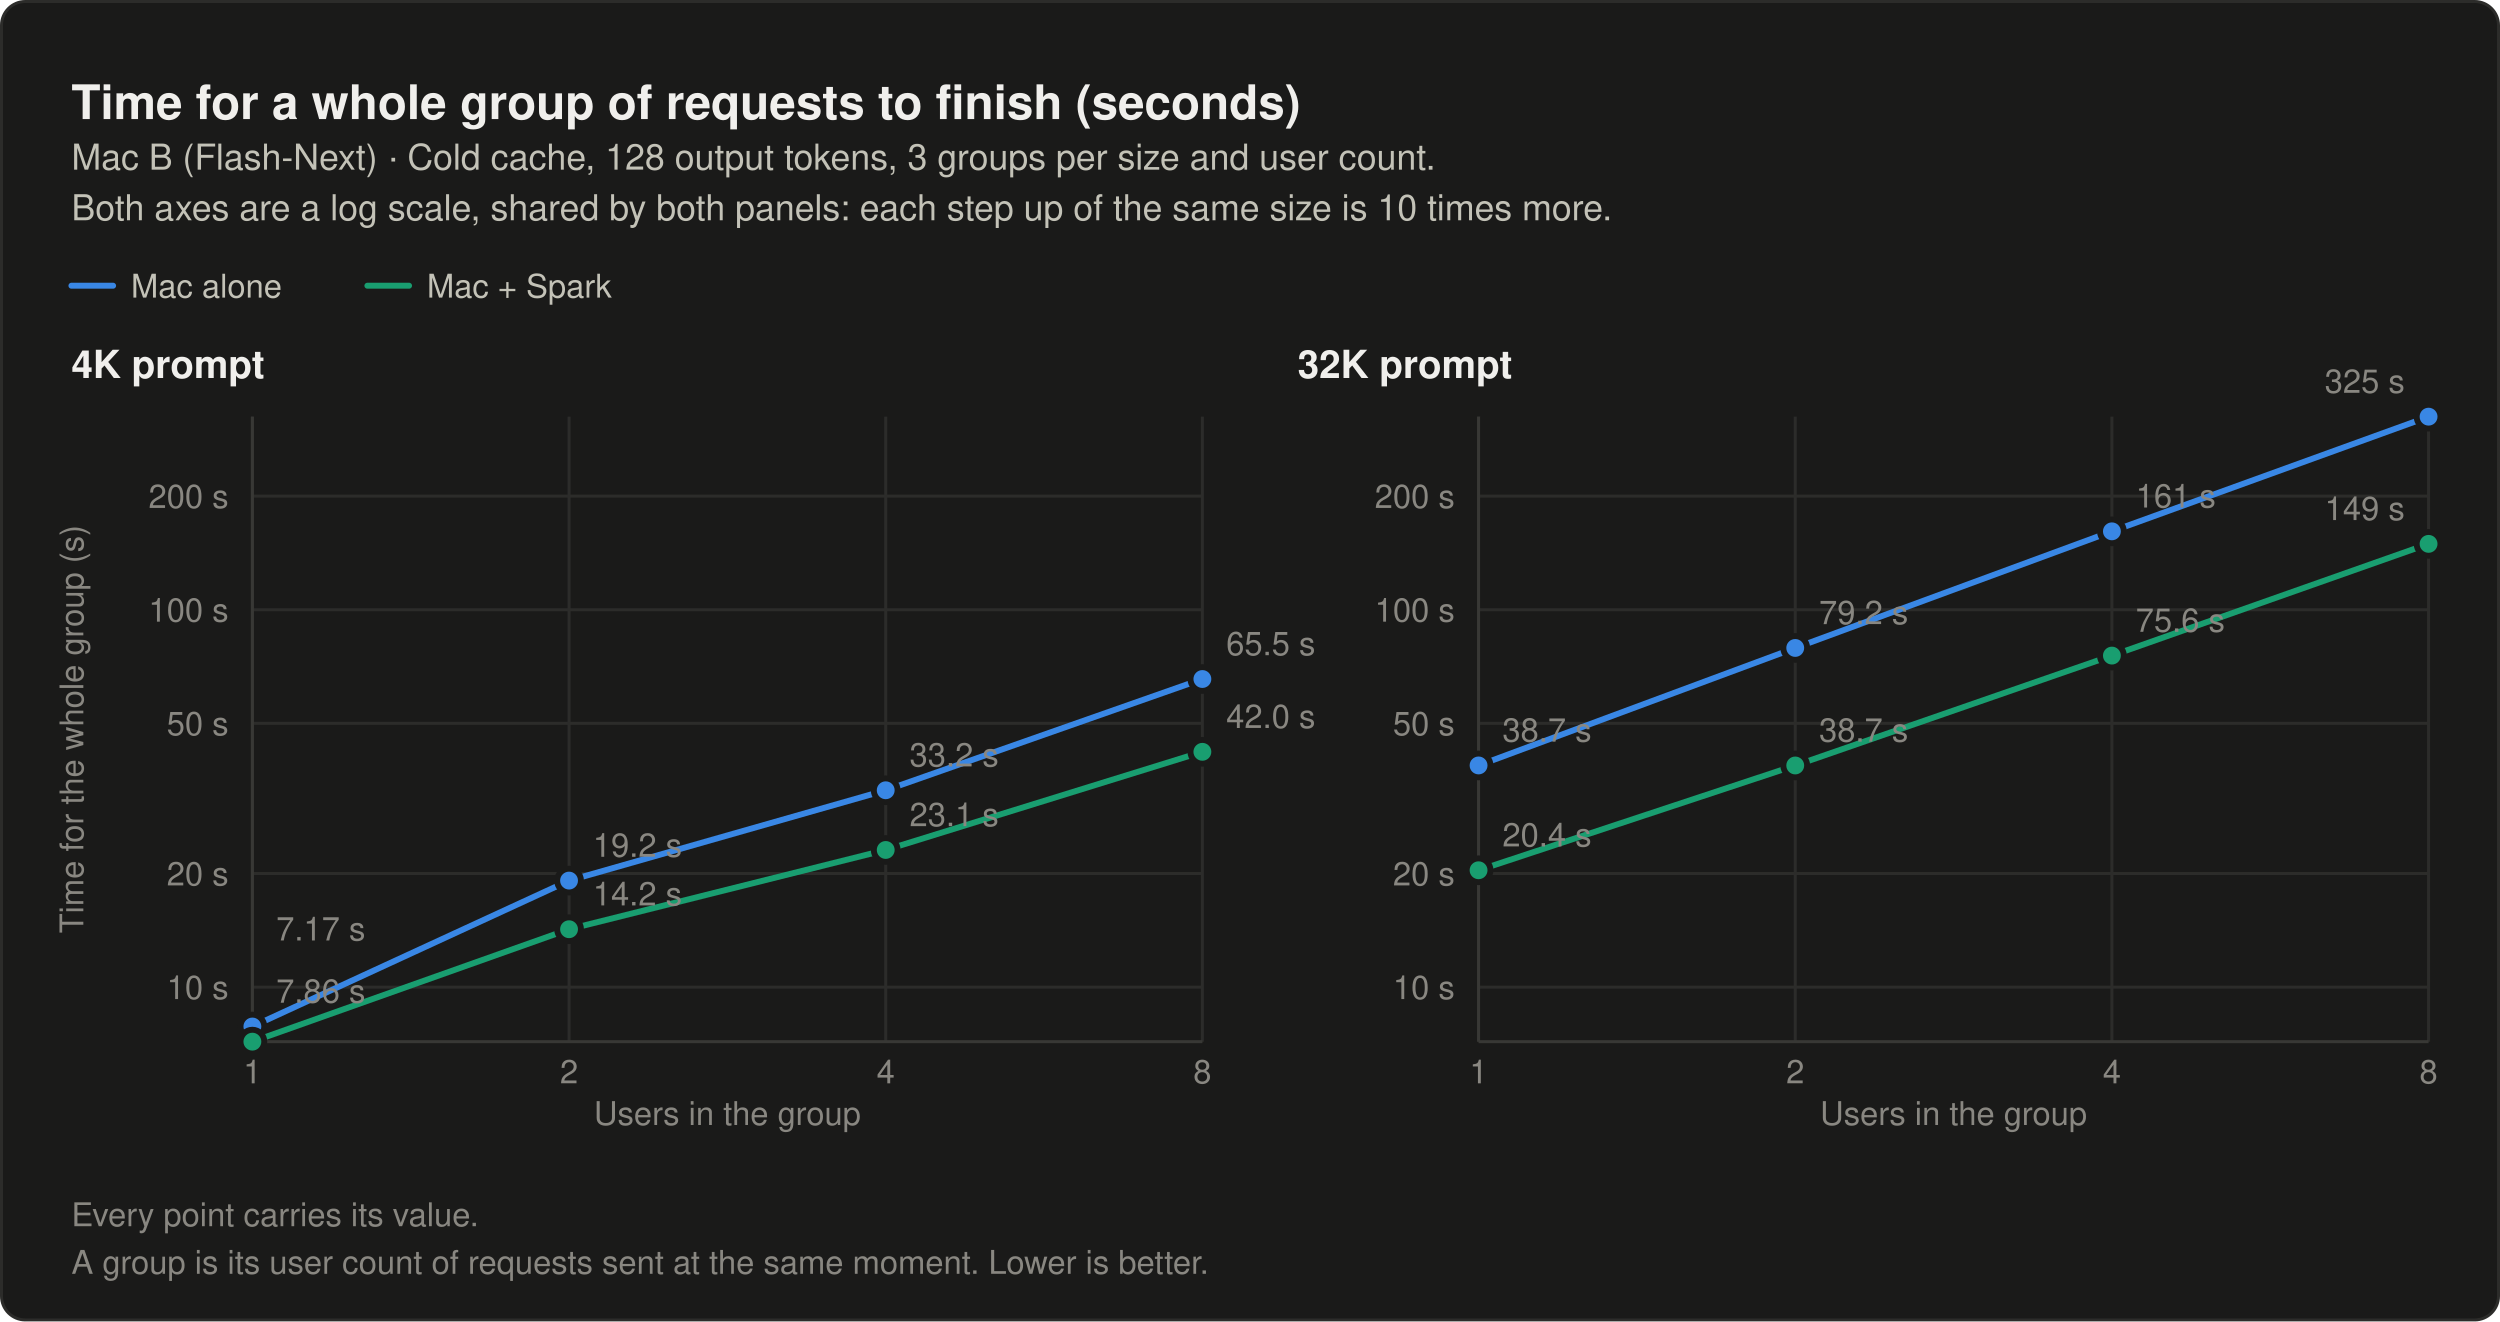
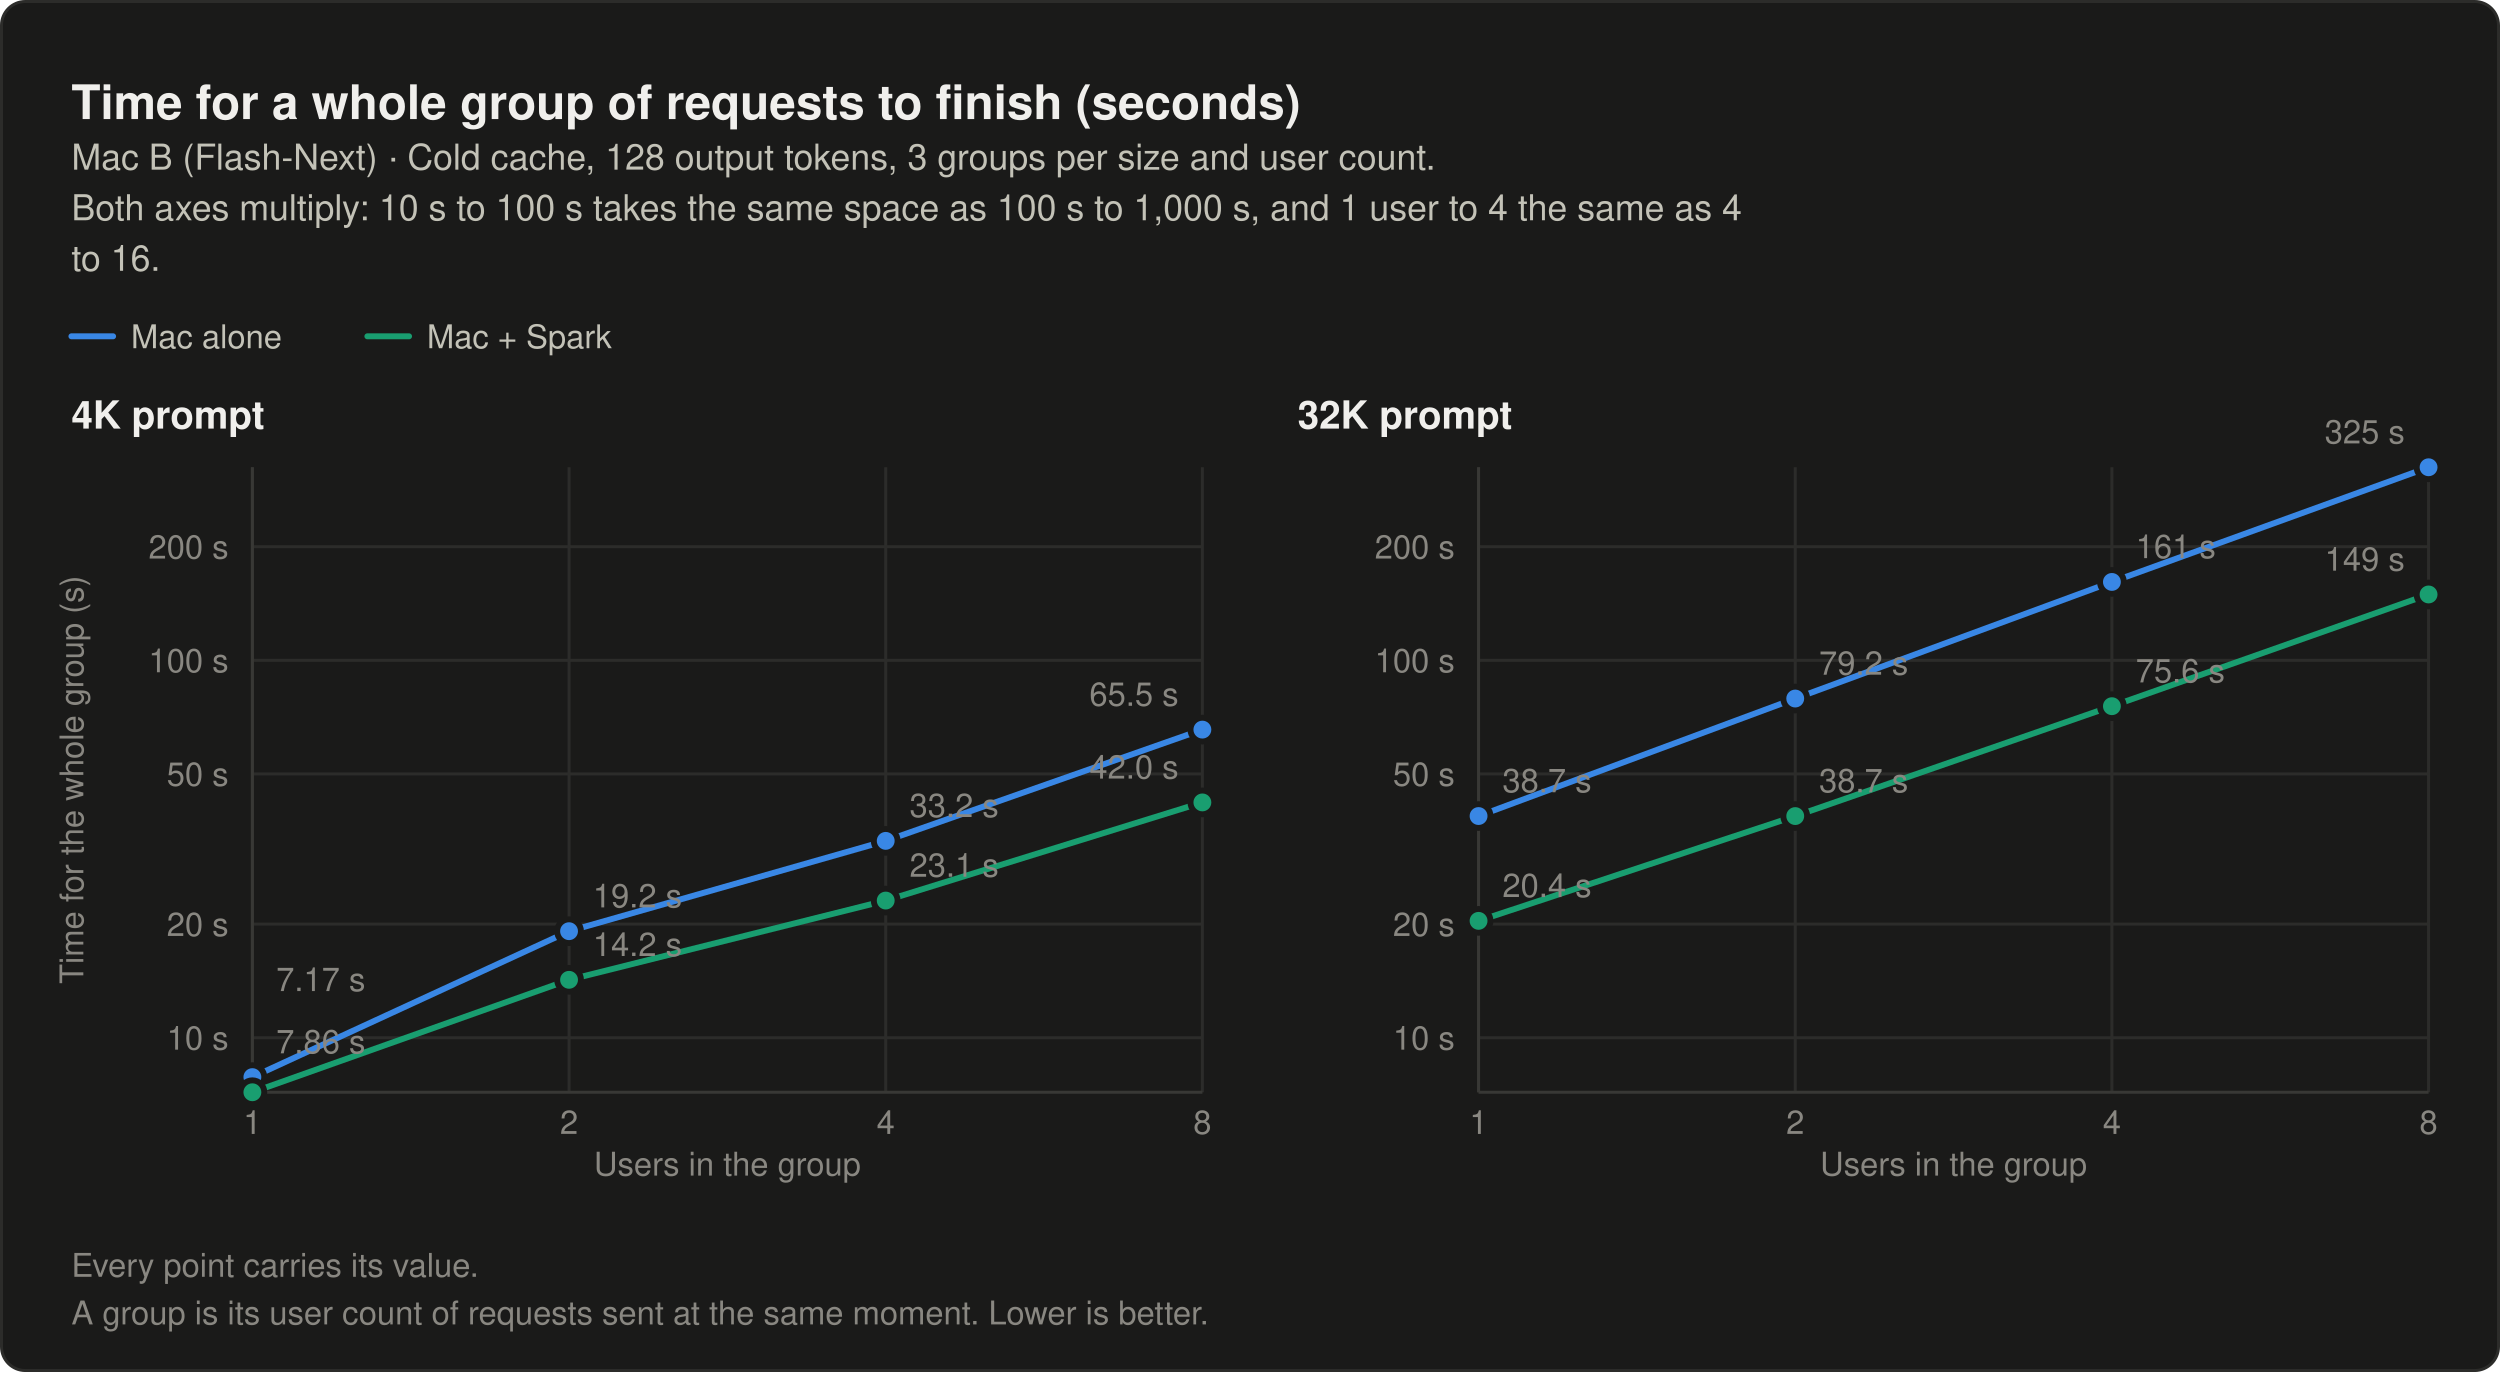
- <svg xmlns="http://www.w3.org/2000/svg" width="840" height="444" viewBox="0 0 840 444" role="img" aria-label="Time for a whole group of requests to finish (seconds) Mac B (Flash-Next) · Cold cache, 128 output tokens, 3 groups per size and user count. Both axes are a log scale, shared by both panels: each step up of the same size is 10 times more." font-family="system-ui, -apple-system, 'Segoe UI', Helvetica, Arial, sans-serif">
-   <rect x="0.5" y="0.5" width="839" height="443" fill="#1a1a19" rx="8" stroke="#2c2c2a" stroke-width="1" />
+ <svg xmlns="http://www.w3.org/2000/svg" width="840" height="461" viewBox="0 0 840 461" role="img" aria-label="Time for a whole group of requests to finish (seconds) Mac B (Flash-Next) · Cold cache, 128 output tokens, 3 groups per size and user count. Both axes multiply: 10 s to 100 s takes the same space as 100 s to 1,000 s, and 1 user to 4 the same as 4 to 16." font-family="system-ui, -apple-system, 'Segoe UI', Helvetica, Arial, sans-serif" data-x-scale="log" data-y-scale="log">
+   <rect x="0.5" y="0.5" width="839" height="460" fill="#1a1a19" rx="8" stroke="#2c2c2a" stroke-width="1" />
  <text x="24" y="40" font-size="16" fill="#f0efec" font-weight="600">Time for a whole group of requests to finish (seconds)</text>
  <text x="24" y="57" font-size="12" fill="#c3c2b7">Mac B (Flash-Next) · Cold cache, 128 output tokens, 3 groups per size and user count.</text>
-   <text x="24" y="74" font-size="12" fill="#c3c2b7">Both axes are a log scale, shared by both panels: each step up of the same size is 10 times more.</text>
-   <line x1="24" y1="96" x2="38" y2="96" stroke="#3987e5" stroke-width="2" stroke-linecap="round" />
-   <text x="44" y="100" font-size="11" fill="#c3c2b7">Mac alone</text>
-   <line x1="123.44" y1="96" x2="137.44" y2="96" stroke="#199e70" stroke-width="2" stroke-linecap="round" />
-   <text x="143.44" y="100" font-size="11" fill="#c3c2b7">Mac + Spark</text>
-   <text x="24" y="127" font-size="13" fill="#f0efec" font-weight="600">4K prompt</text>
-   <line x1="84.8" y1="331.68" x2="404" y2="331.68" stroke="#2c2c2a" stroke-width="1" />
-   <text x="76.8" y="335.68" font-size="11" fill="#898781" text-anchor="end">10 s</text>
-   <line x1="84.8" y1="293.5" x2="404" y2="293.5" stroke="#2c2c2a" stroke-width="1" />
-   <text x="76.8" y="297.5" font-size="11" fill="#898781" text-anchor="end">20 s</text>
-   <line x1="84.8" y1="243.04" x2="404" y2="243.04" stroke="#2c2c2a" stroke-width="1" />
-   <text x="76.8" y="247.04" font-size="11" fill="#898781" text-anchor="end">50 s</text>
-   <line x1="84.8" y1="204.87" x2="404" y2="204.87" stroke="#2c2c2a" stroke-width="1" />
-   <text x="76.8" y="208.87" font-size="11" fill="#898781" text-anchor="end">100 s</text>
-   <line x1="84.8" y1="166.69" x2="404" y2="166.69" stroke="#2c2c2a" stroke-width="1" />
-   <text x="76.8" y="170.69" font-size="11" fill="#898781" text-anchor="end">200 s</text>
-   <line x1="84.8" y1="140" x2="84.8" y2="350" stroke="#2c2c2a" stroke-width="1" />
-   <text x="84.8" y="364" font-size="11" fill="#898781" text-anchor="middle">1</text>
-   <line x1="191.2" y1="140" x2="191.2" y2="350" stroke="#2c2c2a" stroke-width="1" />
-   <text x="191.2" y="364" font-size="11" fill="#898781" text-anchor="middle">2</text>
-   <line x1="297.6" y1="140" x2="297.6" y2="350" stroke="#2c2c2a" stroke-width="1" />
-   <text x="297.6" y="364" font-size="11" fill="#898781" text-anchor="middle">4</text>
-   <line x1="404" y1="140" x2="404" y2="350" stroke="#2c2c2a" stroke-width="1" />
-   <text x="404" y="364" font-size="11" fill="#898781" text-anchor="middle">8</text>
-   <line x1="84.8" y1="140" x2="84.8" y2="350" stroke="#383835" stroke-width="1" />
-   <line x1="84.8" y1="350" x2="404" y2="350" stroke="#383835" stroke-width="1" />
-   <line x1="84.8" y1="344.91" x2="191.2" y2="295.88" stroke="#3987e5" stroke-width="2" stroke-linecap="round" />
-   <line x1="191.2" y1="295.88" x2="297.6" y2="265.53" stroke="#3987e5" stroke-width="2" stroke-linecap="round" />
-   <line x1="297.6" y1="265.53" x2="404" y2="228.15" stroke="#3987e5" stroke-width="2" stroke-linecap="round" />
-   <circle cx="84.8" cy="344.91" r="4" fill="#3987e5" stroke="#1a1a19" stroke-width="2" />
-   <circle cx="191.2" cy="295.88" r="4" fill="#3987e5" stroke="#1a1a19" stroke-width="2" />
-   <circle cx="297.6" cy="265.53" r="4" fill="#3987e5" stroke="#1a1a19" stroke-width="2" />
-   <circle cx="404" cy="228.15" r="4" fill="#3987e5" stroke="#1a1a19" stroke-width="2" />
-   <line x1="84.8" y1="350" x2="191.2" y2="312.22" stroke="#199e70" stroke-width="2" stroke-linecap="round" />
-   <line x1="191.2" y1="312.22" x2="297.6" y2="285.59" stroke="#199e70" stroke-width="2" stroke-linecap="round" />
-   <line x1="297.6" y1="285.59" x2="404" y2="252.61" stroke="#199e70" stroke-width="2" stroke-linecap="round" />
-   <circle cx="84.8" cy="350" r="4" fill="#199e70" stroke="#1a1a19" stroke-width="2" />
-   <circle cx="191.2" cy="312.22" r="4" fill="#199e70" stroke="#1a1a19" stroke-width="2" />
-   <circle cx="297.6" cy="285.59" r="4" fill="#199e70" stroke="#1a1a19" stroke-width="2" />
-   <circle cx="404" cy="252.61" r="4" fill="#199e70" stroke="#1a1a19" stroke-width="2" />
-   <text x="92.8" y="336.91" font-size="11" fill="#898781">7.86 s</text>
-   <text x="199.2" y="287.88" font-size="11" fill="#898781">19.2 s</text>
-   <text x="305.6" y="257.53" font-size="11" fill="#898781">33.2 s</text>
-   <text x="412" y="220.15" font-size="11" fill="#898781">65.5 s</text>
-   <text x="92.8" y="316" font-size="11" fill="#898781">7.17 s</text>
-   <text x="199.2" y="304.22" font-size="11" fill="#898781">14.2 s</text>
-   <text x="305.6" y="277.59" font-size="11" fill="#898781">23.1 s</text>
-   <text x="412" y="244.61" font-size="11" fill="#898781">42.0 s</text>
-   <text x="28" y="245" font-size="11" fill="#898781" text-anchor="middle" transform="rotate(-90 28 245)">Time for the whole group (s)</text>
-   <text x="244.4" y="378" font-size="11" fill="#898781" text-anchor="middle">Users in the group</text>
-   <text x="436" y="127" font-size="13" fill="#f0efec" font-weight="600">32K prompt</text>
-   <line x1="496.8" y1="331.68" x2="816" y2="331.68" stroke="#2c2c2a" stroke-width="1" />
-   <text x="488.8" y="335.68" font-size="11" fill="#898781" text-anchor="end">10 s</text>
-   <line x1="496.8" y1="293.5" x2="816" y2="293.5" stroke="#2c2c2a" stroke-width="1" />
-   <text x="488.8" y="297.5" font-size="11" fill="#898781" text-anchor="end">20 s</text>
-   <line x1="496.8" y1="243.04" x2="816" y2="243.04" stroke="#2c2c2a" stroke-width="1" />
-   <text x="488.8" y="247.04" font-size="11" fill="#898781" text-anchor="end">50 s</text>
-   <line x1="496.8" y1="204.87" x2="816" y2="204.87" stroke="#2c2c2a" stroke-width="1" />
-   <text x="488.8" y="208.87" font-size="11" fill="#898781" text-anchor="end">100 s</text>
-   <line x1="496.8" y1="166.69" x2="816" y2="166.69" stroke="#2c2c2a" stroke-width="1" />
-   <text x="488.8" y="170.69" font-size="11" fill="#898781" text-anchor="end">200 s</text>
-   <line x1="496.8" y1="140" x2="496.8" y2="350" stroke="#2c2c2a" stroke-width="1" />
-   <text x="496.8" y="364" font-size="11" fill="#898781" text-anchor="middle">1</text>
-   <line x1="603.2" y1="140" x2="603.2" y2="350" stroke="#2c2c2a" stroke-width="1" />
-   <text x="603.2" y="364" font-size="11" fill="#898781" text-anchor="middle">2</text>
-   <line x1="709.6" y1="140" x2="709.6" y2="350" stroke="#2c2c2a" stroke-width="1" />
-   <text x="709.6" y="364" font-size="11" fill="#898781" text-anchor="middle">4</text>
-   <line x1="816" y1="140" x2="816" y2="350" stroke="#2c2c2a" stroke-width="1" />
-   <text x="816" y="364" font-size="11" fill="#898781" text-anchor="middle">8</text>
-   <line x1="496.8" y1="140" x2="496.8" y2="350" stroke="#383835" stroke-width="1" />
-   <line x1="496.8" y1="350" x2="816" y2="350" stroke="#383835" stroke-width="1" />
-   <line x1="496.8" y1="257.19" x2="603.2" y2="217.71" stroke="#3987e5" stroke-width="2" stroke-linecap="round" />
-   <line x1="603.2" y1="217.71" x2="709.6" y2="178.53" stroke="#3987e5" stroke-width="2" stroke-linecap="round" />
-   <line x1="709.6" y1="178.53" x2="816" y2="140" stroke="#3987e5" stroke-width="2" stroke-linecap="round" />
-   <circle cx="496.8" cy="257.19" r="4" fill="#3987e5" stroke="#1a1a19" stroke-width="2" />
-   <circle cx="603.2" cy="217.71" r="4" fill="#3987e5" stroke="#1a1a19" stroke-width="2" />
-   <circle cx="709.6" cy="178.53" r="4" fill="#3987e5" stroke="#1a1a19" stroke-width="2" />
-   <circle cx="816" cy="140" r="4" fill="#3987e5" stroke="#1a1a19" stroke-width="2" />
-   <line x1="496.8" y1="292.41" x2="603.2" y2="257.2" stroke="#199e70" stroke-width="2" stroke-linecap="round" />
-   <line x1="603.2" y1="257.2" x2="709.6" y2="220.28" stroke="#199e70" stroke-width="2" stroke-linecap="round" />
-   <line x1="709.6" y1="220.28" x2="816" y2="182.74" stroke="#199e70" stroke-width="2" stroke-linecap="round" />
-   <circle cx="496.8" cy="292.41" r="4" fill="#199e70" stroke="#1a1a19" stroke-width="2" />
-   <circle cx="603.2" cy="257.2" r="4" fill="#199e70" stroke="#1a1a19" stroke-width="2" />
-   <circle cx="709.6" cy="220.28" r="4" fill="#199e70" stroke="#1a1a19" stroke-width="2" />
-   <circle cx="816" cy="182.74" r="4" fill="#199e70" stroke="#1a1a19" stroke-width="2" />
-   <text x="504.8" y="249.19" font-size="11" fill="#898781">38.7 s</text>
-   <text x="611.2" y="209.71" font-size="11" fill="#898781">79.2 s</text>
-   <text x="717.6" y="170.53" font-size="11" fill="#898781">161 s</text>
-   <text x="808" y="132" font-size="11" fill="#898781" text-anchor="end">325 s</text>
-   <text x="504.8" y="284.41" font-size="11" fill="#898781">20.4 s</text>
-   <text x="611.2" y="249.2" font-size="11" fill="#898781">38.7 s</text>
-   <text x="717.6" y="212.28" font-size="11" fill="#898781">75.6 s</text>
-   <text x="808" y="174.74" font-size="11" fill="#898781" text-anchor="end">149 s</text>
-   <text x="656.4" y="378" font-size="11" fill="#898781" text-anchor="middle">Users in the group</text>
-   <text x="24" y="412" font-size="11" fill="#898781">Every point carries its value.</text>
-   <text x="24" y="428" font-size="11" fill="#898781">A group is its user count of requests sent at the same moment. Lower is better.</text>
+   <text x="24" y="74" font-size="12" fill="#c3c2b7">Both axes multiply: 10 s to 100 s takes the same space as 100 s to 1,000 s, and 1 user to 4 the same as 4</text>
+   <text x="24" y="91" font-size="12" fill="#c3c2b7">to 16.</text>
+   <line x1="24" y1="113" x2="38" y2="113" stroke="#3987e5" stroke-width="2" stroke-linecap="round" />
+   <text x="44" y="117" font-size="11" fill="#c3c2b7">Mac alone</text>
+   <line x1="123.44" y1="113" x2="137.44" y2="113" stroke="#199e70" stroke-width="2" stroke-linecap="round" />
+   <text x="143.44" y="117" font-size="11" fill="#c3c2b7">Mac + Spark</text>
+   <text x="24" y="144" font-size="13" fill="#f0efec" font-weight="600">4K prompt</text>
+   <line x1="84.8" y1="348.68" x2="404" y2="348.68" stroke="#2c2c2a" stroke-width="1" />
+   <text x="76.8" y="352.68" font-size="11" fill="#898781" text-anchor="end">10 s</text>
+   <line x1="84.8" y1="310.5" x2="404" y2="310.5" stroke="#2c2c2a" stroke-width="1" />
+   <text x="76.8" y="314.5" font-size="11" fill="#898781" text-anchor="end">20 s</text>
+   <line x1="84.8" y1="260.04" x2="404" y2="260.04" stroke="#2c2c2a" stroke-width="1" />
+   <text x="76.8" y="264.04" font-size="11" fill="#898781" text-anchor="end">50 s</text>
+   <line x1="84.8" y1="221.87" x2="404" y2="221.87" stroke="#2c2c2a" stroke-width="1" />
+   <text x="76.8" y="225.87" font-size="11" fill="#898781" text-anchor="end">100 s</text>
+   <line x1="84.8" y1="183.69" x2="404" y2="183.69" stroke="#2c2c2a" stroke-width="1" />
+   <text x="76.8" y="187.69" font-size="11" fill="#898781" text-anchor="end">200 s</text>
+   <line x1="84.8" y1="157" x2="84.8" y2="367" stroke="#2c2c2a" stroke-width="1" />
+   <text x="84.8" y="381" font-size="11" fill="#898781" text-anchor="middle">1</text>
+   <line x1="191.2" y1="157" x2="191.2" y2="367" stroke="#2c2c2a" stroke-width="1" />
+   <text x="191.2" y="381" font-size="11" fill="#898781" text-anchor="middle">2</text>
+   <line x1="297.6" y1="157" x2="297.6" y2="367" stroke="#2c2c2a" stroke-width="1" />
+   <text x="297.6" y="381" font-size="11" fill="#898781" text-anchor="middle">4</text>
+   <line x1="404" y1="157" x2="404" y2="367" stroke="#2c2c2a" stroke-width="1" />
+   <text x="404" y="381" font-size="11" fill="#898781" text-anchor="middle">8</text>
+   <line x1="84.8" y1="157" x2="84.8" y2="367" stroke="#383835" stroke-width="1" />
+   <line x1="84.8" y1="367" x2="404" y2="367" stroke="#383835" stroke-width="1" />
+   <line x1="84.8" y1="361.91" x2="191.2" y2="312.88" stroke="#3987e5" stroke-width="2" stroke-linecap="round" />
+   <line x1="191.2" y1="312.88" x2="297.6" y2="282.53" stroke="#3987e5" stroke-width="2" stroke-linecap="round" />
+   <line x1="297.6" y1="282.53" x2="404" y2="245.15" stroke="#3987e5" stroke-width="2" stroke-linecap="round" />
+   <circle cx="84.8" cy="361.91" r="4" fill="#3987e5" stroke="#1a1a19" stroke-width="2" />
+   <circle cx="191.2" cy="312.88" r="4" fill="#3987e5" stroke="#1a1a19" stroke-width="2" />
+   <circle cx="297.6" cy="282.53" r="4" fill="#3987e5" stroke="#1a1a19" stroke-width="2" />
+   <circle cx="404" cy="245.15" r="4" fill="#3987e5" stroke="#1a1a19" stroke-width="2" />
+   <line x1="84.8" y1="367" x2="191.2" y2="329.22" stroke="#199e70" stroke-width="2" stroke-linecap="round" />
+   <line x1="191.2" y1="329.22" x2="297.6" y2="302.59" stroke="#199e70" stroke-width="2" stroke-linecap="round" />
+   <line x1="297.6" y1="302.59" x2="404" y2="269.61" stroke="#199e70" stroke-width="2" stroke-linecap="round" />
+   <circle cx="84.8" cy="367" r="4" fill="#199e70" stroke="#1a1a19" stroke-width="2" />
+   <circle cx="191.2" cy="329.22" r="4" fill="#199e70" stroke="#1a1a19" stroke-width="2" />
+   <circle cx="297.6" cy="302.59" r="4" fill="#199e70" stroke="#1a1a19" stroke-width="2" />
+   <circle cx="404" cy="269.61" r="4" fill="#199e70" stroke="#1a1a19" stroke-width="2" />
+   <text x="92.8" y="353.91" font-size="11" fill="#898781">7.86 s</text>
+   <text x="199.2" y="304.88" font-size="11" fill="#898781">19.2 s</text>
+   <text x="305.6" y="274.53" font-size="11" fill="#898781">33.2 s</text>
+   <text x="396" y="237.15" font-size="11" fill="#898781" text-anchor="end">65.5 s</text>
+   <text x="92.8" y="333" font-size="11" fill="#898781">7.17 s</text>
+   <text x="199.2" y="321.22" font-size="11" fill="#898781">14.2 s</text>
+   <text x="305.6" y="294.59" font-size="11" fill="#898781">23.1 s</text>
+   <text x="396" y="261.61" font-size="11" fill="#898781" text-anchor="end">42.0 s</text>
+   <text x="28" y="262" font-size="11" fill="#898781" text-anchor="middle" transform="rotate(-90 28 262)">Time for the whole group (s)</text>
+   <text x="244.4" y="395" font-size="11" fill="#898781" text-anchor="middle">Users in the group</text>
+   <text x="436" y="144" font-size="13" fill="#f0efec" font-weight="600">32K prompt</text>
+   <line x1="496.8" y1="348.68" x2="816" y2="348.68" stroke="#2c2c2a" stroke-width="1" />
+   <text x="488.8" y="352.68" font-size="11" fill="#898781" text-anchor="end">10 s</text>
+   <line x1="496.8" y1="310.5" x2="816" y2="310.5" stroke="#2c2c2a" stroke-width="1" />
+   <text x="488.8" y="314.5" font-size="11" fill="#898781" text-anchor="end">20 s</text>
+   <line x1="496.8" y1="260.04" x2="816" y2="260.04" stroke="#2c2c2a" stroke-width="1" />
+   <text x="488.8" y="264.04" font-size="11" fill="#898781" text-anchor="end">50 s</text>
+   <line x1="496.8" y1="221.87" x2="816" y2="221.87" stroke="#2c2c2a" stroke-width="1" />
+   <text x="488.8" y="225.87" font-size="11" fill="#898781" text-anchor="end">100 s</text>
+   <line x1="496.8" y1="183.69" x2="816" y2="183.69" stroke="#2c2c2a" stroke-width="1" />
+   <text x="488.8" y="187.69" font-size="11" fill="#898781" text-anchor="end">200 s</text>
+   <line x1="496.8" y1="157" x2="496.8" y2="367" stroke="#2c2c2a" stroke-width="1" />
+   <text x="496.8" y="381" font-size="11" fill="#898781" text-anchor="middle">1</text>
+   <line x1="603.2" y1="157" x2="603.2" y2="367" stroke="#2c2c2a" stroke-width="1" />
+   <text x="603.2" y="381" font-size="11" fill="#898781" text-anchor="middle">2</text>
+   <line x1="709.6" y1="157" x2="709.6" y2="367" stroke="#2c2c2a" stroke-width="1" />
+   <text x="709.6" y="381" font-size="11" fill="#898781" text-anchor="middle">4</text>
+   <line x1="816" y1="157" x2="816" y2="367" stroke="#2c2c2a" stroke-width="1" />
+   <text x="816" y="381" font-size="11" fill="#898781" text-anchor="middle">8</text>
+   <line x1="496.8" y1="157" x2="496.8" y2="367" stroke="#383835" stroke-width="1" />
+   <line x1="496.8" y1="367" x2="816" y2="367" stroke="#383835" stroke-width="1" />
+   <line x1="496.8" y1="274.19" x2="603.2" y2="234.71" stroke="#3987e5" stroke-width="2" stroke-linecap="round" />
+   <line x1="603.2" y1="234.71" x2="709.6" y2="195.53" stroke="#3987e5" stroke-width="2" stroke-linecap="round" />
+   <line x1="709.6" y1="195.53" x2="816" y2="157" stroke="#3987e5" stroke-width="2" stroke-linecap="round" />
+   <circle cx="496.8" cy="274.19" r="4" fill="#3987e5" stroke="#1a1a19" stroke-width="2" />
+   <circle cx="603.2" cy="234.71" r="4" fill="#3987e5" stroke="#1a1a19" stroke-width="2" />
+   <circle cx="709.6" cy="195.53" r="4" fill="#3987e5" stroke="#1a1a19" stroke-width="2" />
+   <circle cx="816" cy="157" r="4" fill="#3987e5" stroke="#1a1a19" stroke-width="2" />
+   <line x1="496.8" y1="309.41" x2="603.2" y2="274.2" stroke="#199e70" stroke-width="2" stroke-linecap="round" />
+   <line x1="603.2" y1="274.2" x2="709.6" y2="237.28" stroke="#199e70" stroke-width="2" stroke-linecap="round" />
+   <line x1="709.6" y1="237.28" x2="816" y2="199.74" stroke="#199e70" stroke-width="2" stroke-linecap="round" />
+   <circle cx="496.8" cy="309.41" r="4" fill="#199e70" stroke="#1a1a19" stroke-width="2" />
+   <circle cx="603.2" cy="274.2" r="4" fill="#199e70" stroke="#1a1a19" stroke-width="2" />
+   <circle cx="709.6" cy="237.28" r="4" fill="#199e70" stroke="#1a1a19" stroke-width="2" />
+   <circle cx="816" cy="199.74" r="4" fill="#199e70" stroke="#1a1a19" stroke-width="2" />
+   <text x="504.8" y="266.19" font-size="11" fill="#898781">38.7 s</text>
+   <text x="611.2" y="226.71" font-size="11" fill="#898781">79.2 s</text>
+   <text x="717.6" y="187.53" font-size="11" fill="#898781">161 s</text>
+   <text x="808" y="149" font-size="11" fill="#898781" text-anchor="end">325 s</text>
+   <text x="504.8" y="301.41" font-size="11" fill="#898781">20.4 s</text>
+   <text x="611.2" y="266.2" font-size="11" fill="#898781">38.7 s</text>
+   <text x="717.6" y="229.28" font-size="11" fill="#898781">75.6 s</text>
+   <text x="808" y="191.74" font-size="11" fill="#898781" text-anchor="end">149 s</text>
+   <text x="656.4" y="395" font-size="11" fill="#898781" text-anchor="middle">Users in the group</text>
+   <text x="24" y="429" font-size="11" fill="#898781">Every point carries its value.</text>
+   <text x="24" y="445" font-size="11" fill="#898781">A group is its user count of requests sent at the same moment. Lower is better.</text>
</svg>
